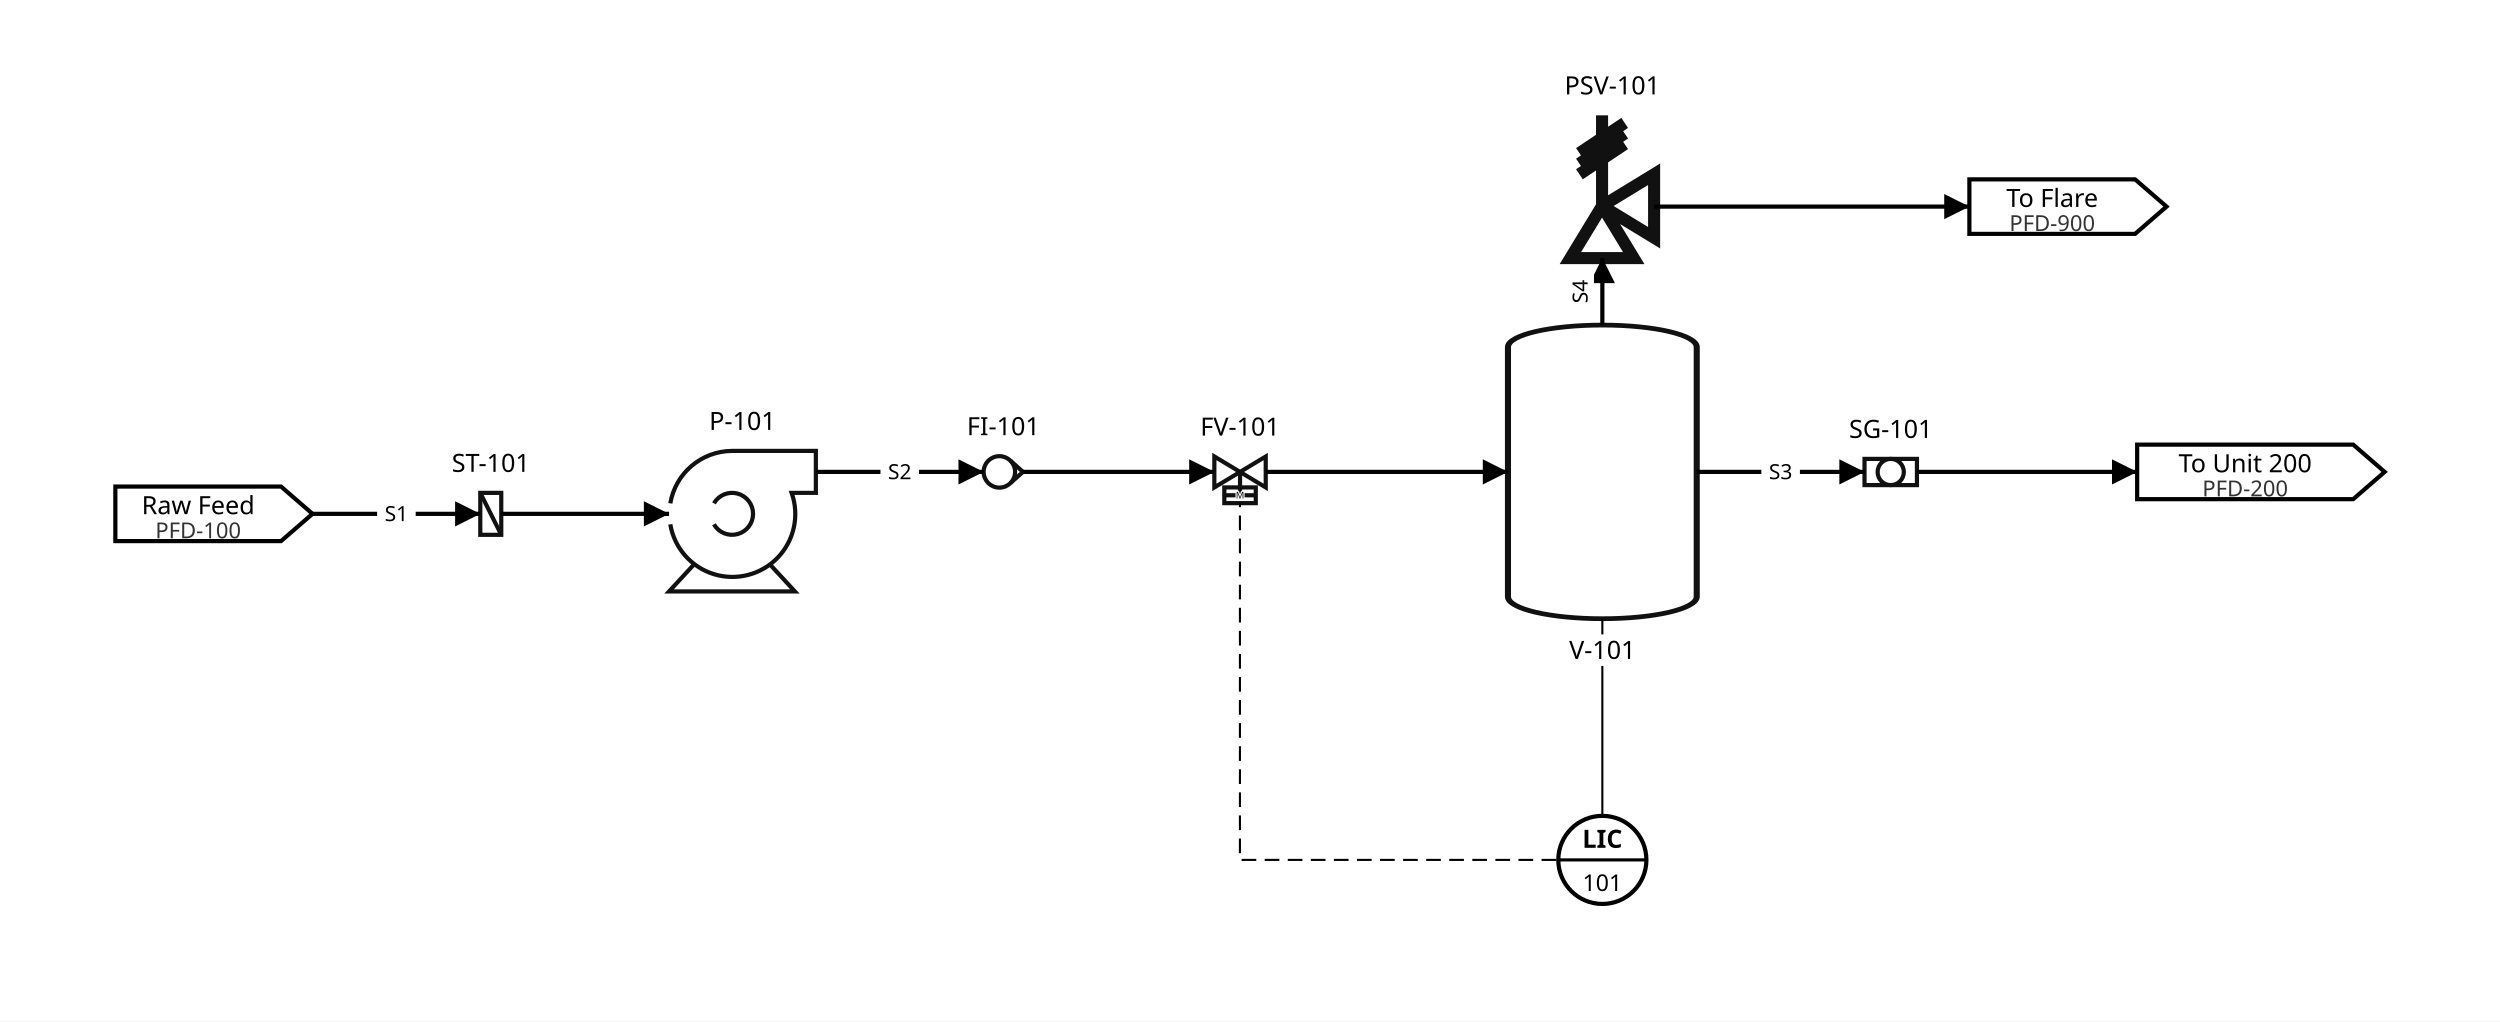
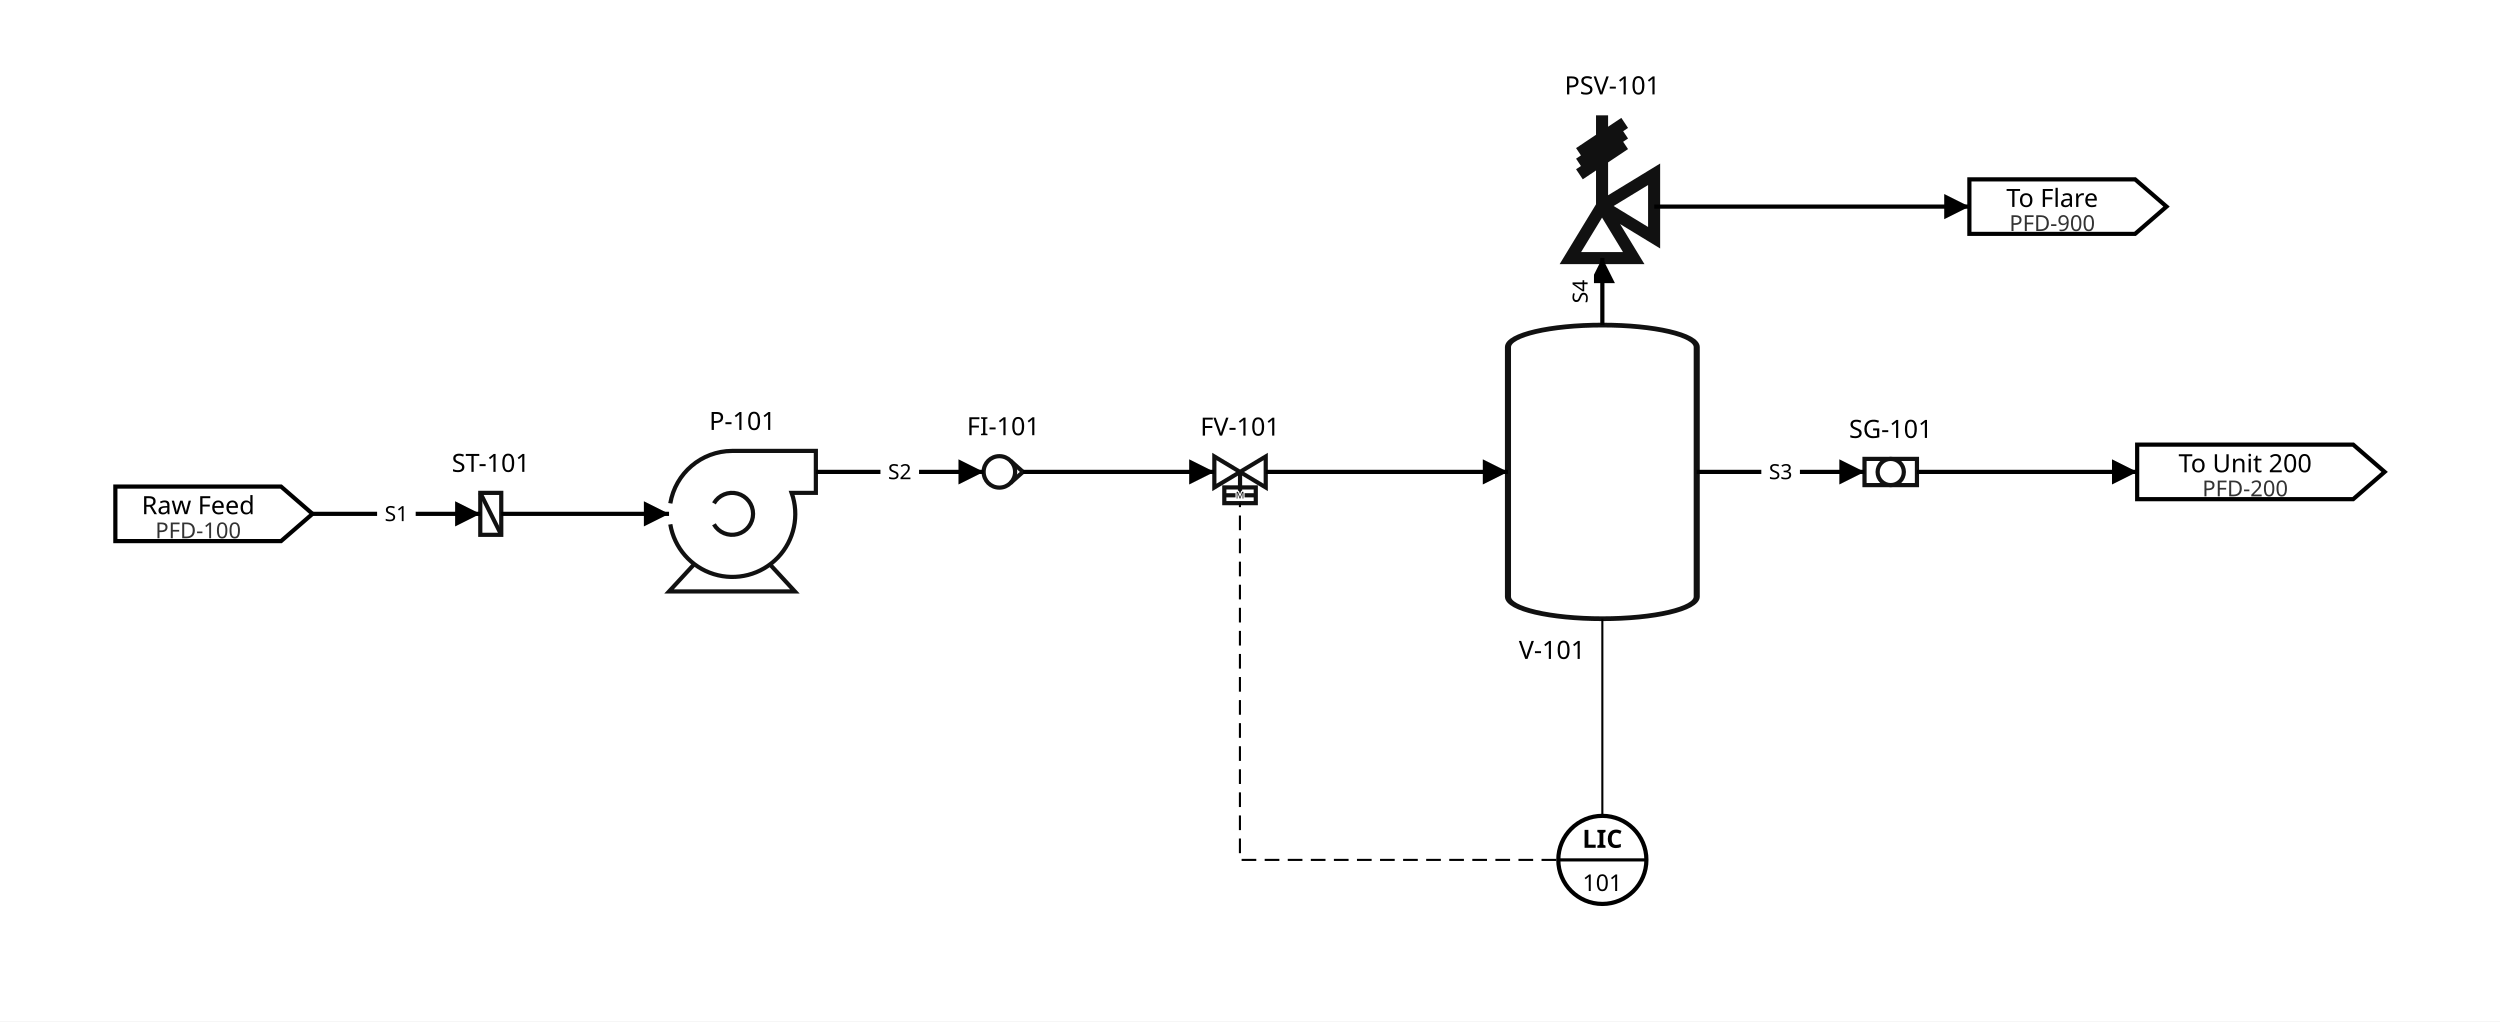
<svg xmlns="http://www.w3.org/2000/svg" width="1192" height="487" viewBox="-39.0 55.0 1192.0 487.0">
  <rect x="-39.0" y="55.0" width="1192.0" height="487.0" fill="white" />
  <defs>
    <marker id="arrow_black" viewBox="0 0 10 10" refX="10" refY="5" markerWidth="12" markerHeight="12" markerUnits="userSpaceOnUse" orient="auto-start-reverse">
      <path d="M 0 0 L 10 5 L 0 10 z" fill="black" />
    </marker>
    <symbol id="sym_fitting_rotameter" viewBox="0 0 18.8 15.0" overflow="visible">
      <g transform="scale(0.25)">
        <path d="M 51.5 9.0 L 75.0 30.0 L 51.5 51.0" fill="none" stroke="#111" stroke-width="8.0" />
        <ellipse cx="30.0" cy="30.0" rx="30.0" ry="30.0" fill="none" stroke="#111" stroke-width="8.0" />
      </g>
    </symbol>
    <symbol id="sym_fitting_sight_glass" viewBox="0 0 25.0 12.5" overflow="visible">
      <g transform="scale(0.25)">
        <rect x="0.0" y="0.0" width="100.0" height="50.0" fill="none" stroke="#111" stroke-width="8.0" />
        <ellipse cx="50.0" cy="25.0" rx="25.0" ry="25.0" fill="none" stroke="#111" stroke-width="8.0" />
      </g>
    </symbol>
    <symbol id="sym_fitting_strainer" viewBox="0 0 10.0 20.0" overflow="visible">
      <g transform="scale(0.25)">
        <rect x="0.0" y="0.0" width="40.0" height="80.0" fill="none" stroke="#111" stroke-width="8.0" />
        <path d="M 0.0 0.0 L 40.0 80.0" fill="none" stroke="#111" stroke-width="8.0" />
      </g>
    </symbol>
    <symbol id="sym_instrument_panel" viewBox="0 0 44.0 44.0" overflow="visible">
      <circle cx="22" cy="22" r="21" fill="white" stroke="black" stroke-width="2" />
      <line x1="1" y1="22" x2="43" y2="22" stroke="black" stroke-width="1.5" />
    </symbol>
    <symbol id="sym_pump" viewBox="0 0 70.0 67.0" overflow="visible">
      <path d="M 12.0 54.0 L 0.0 67.0 L 60.0 67.0 L 48.0 54.0" fill="none" stroke="#111" stroke-width="2.0" />
      <path d="M 0.6 25.0 A 30.0 30.0 0.0 0 1 30.0 0.0 L 70.0 0.0 L 70.0 20.0 L 58.45 20.0 A 30.0 30.0 0.0 0 1 51.859 50.83 A 30.0 30.0 0.0 0 1 21.341 58.742 A 30.0 30.0 0.0 0 1 0.6 35.0" fill="none" stroke="#111" stroke-width="2.0" />
      <path d="M 21.4 25.0 A 10.0 10.0 0.0 1 1 21.4 35.0" fill="none" stroke="#111" stroke-width="2.0" />
    </symbol>
    <symbol id="sym_valve_motor_ty" viewBox="0 0 24.5 22.2" overflow="visible">
      <g transform="scale(0.25)">
        <path d="M 0.0 89.0 L 0.0 30.0 L 98.0 89.0 L 98.0 30.0 Z" fill="none" stroke="#111" stroke-width="8.0" />
        <rect x="19.0" y="0.0" width="60.0" height="30.0" fill="none" stroke="#111" stroke-width="8.0" />
        <path d="M 49.0 15.0 L 49.0 59.0 M 19.0 15.0 L 79.0 15.0" fill="none" stroke="#111" stroke-width="8.0" />
        <g transform="translate(0, 30.2) scale(1, -1)">
          <text x="49.0" y="21.4" font-family="sans-serif" font-size="18.0" text-anchor="middle" fill="white" stroke="white" stroke-width="4.5" stroke-linejoin="round">M</text>
        </g>
        <g transform="translate(0, 30.2) scale(1, -1)">
          <text x="49.0" y="21.4" font-family="sans-serif" font-size="18.0" text-anchor="middle" fill="#111">M</text>
        </g>
      </g>
    </symbol>
    <symbol id="sym_valve_psv" viewBox="0 0 13.9 23.6" preserveAspectRatio="none" overflow="visible">
      <g transform="scale(0.25)">
        <path d="M 0.0 94.5 L 21.0 60.0 L 55.5 39.0 L 55.5 81.0 L 21.0 60.0 L 42.0 94.5 Z M 21.0 61.0 L 21.0 0.0 M 6.0 39.0 L 36.0 19.0 M 6.0 32.0 L 36.0 12.0 M 6.0 25.0 L 36.0 5.0" fill="none" stroke="#111" stroke-width="8.0" />
      </g>
    </symbol>
    <symbol id="sym_vessel" viewBox="0 0 62.0 100.0" preserveAspectRatio="none" overflow="visible">
      <g transform="scale(0.62, 0.5)">
        <path d="M 0.0 15.0 A 50.0 15.0 0.0 0 1 50.0 0.0 A 50.0 15.0 0.0 0 1 100.0 15.0 L 100.0 185.0 A 50.0 15.0 0.0 0 1 50.0 200.0 A 50.0 15.0 0.0 0 1 0.0 185.0 Z" fill="none" stroke="#111" stroke-width="3.226" />
      </g>
    </symbol>
  </defs>
  <g id="units">
    <polygon points="16.0,287.0 95.0,287.0 110.0,300.0 95.0,313.0 16.0,313.0" fill="transparent" stroke="black" stroke-width="2" />
    <text x="55.5" y="296.0" font-family="sans-serif" font-size="12" text-anchor="middle" dominant-baseline="middle">Raw Feed</text>
    <text x="55.5" y="308.0" font-family="sans-serif" font-size="10.5" text-anchor="middle" dominant-baseline="middle" fill="#333">PFD-100</text>
    <use href="#sym_fitting_strainer" x="190" y="290" width="10.0" height="20.0" />
    <use href="#sym_pump" x="280" y="270" width="70.0" height="67.0" />
    <use href="#sym_fitting_rotameter" x="430" y="272.5" width="18.8" height="15.0" />
    <use href="#sym_valve_motor_ty" x="540" y="272.7" width="24.5" height="22.2" transform="translate(0, 567.6) scale(1, -1)" />
    <use href="#sym_vessel" x="680" y="210" width="90" height="140" />
    <use href="#sym_valve_psv" x="709.75" y="110" width="40" height="68" />
    <polygon points="900.0,140.508 979.0,140.508 994.0,153.508 979.0,166.508 900.0,166.508" fill="transparent" stroke="black" stroke-width="2" />
    <text x="939.5" y="149.508" font-family="sans-serif" font-size="12" text-anchor="middle" dominant-baseline="middle">To Flare</text>
    <text x="939.5" y="161.508" font-family="sans-serif" font-size="10.5" text-anchor="middle" dominant-baseline="middle" fill="#333">PFD-900</text>
    <use href="#sym_fitting_sight_glass" x="850" y="273.8" width="25.0" height="12.5" />
    <polygon points="980.0,267.0 1083.0,267.0 1098.0,280.0 1083.0,293.0 980.0,293.0" fill="transparent" stroke="black" stroke-width="2" />
    <text x="1031.5" y="276.0" font-family="sans-serif" font-size="12" text-anchor="middle" dominant-baseline="middle">To Unit 200</text>
    <text x="1031.5" y="288.0" font-family="sans-serif" font-size="10.5" text-anchor="middle" dominant-baseline="middle" fill="#333">PFD-200</text>
  </g>
  <g id="streams">
    <path d="M 110.0,300.0 L 190.0,300.0" fill="none" stroke="black" stroke-width="2" marker-end="url(#arrow_black)" />
    <path d="M 200.0,300.0 L 280.0,300.0" fill="none" stroke="black" stroke-width="2" marker-end="url(#arrow_black)" />
    <path d="M 350.0,280.0 L 430.0,280.0" fill="none" stroke="black" stroke-width="2" marker-end="url(#arrow_black)" />
    <path d="M 448.8,280.0 L 540.0,280.0" fill="none" stroke="black" stroke-width="2" marker-end="url(#arrow_black)" />
    <path d="M 564.5,280.0 L 680.0,280.0" fill="none" stroke="black" stroke-width="2" marker-end="url(#arrow_black)" />
    <path d="M 770.0,280.0 L 850.0,280.0" fill="none" stroke="black" stroke-width="2" marker-end="url(#arrow_black)" />
    <path d="M 875.0,280.0 L 980.0,280.0" fill="none" stroke="black" stroke-width="2" marker-end="url(#arrow_black)" />
    <path d="M 725.0,210.0 L 725.0,178.0" fill="none" stroke="black" stroke-width="2" marker-end="url(#arrow_black)" />
    <path d="M 749.748,153.508 L 900.0,153.508" fill="none" stroke="black" stroke-width="2" marker-end="url(#arrow_black)" />
    <path d="M 703.0,465.0 L 552.2,465.0 L 552.2,294.9" fill="none" stroke="black" stroke-width="1" stroke-dasharray="7,4" />
    <rect x="140.8" y="293.5" width="18.4" height="13.0" fill="white" />
    <text x="150.0" y="300.0" font-family="sans-serif" font-size="10" text-anchor="middle" dominant-baseline="middle" fill="black">S1</text>
    <rect x="380.8" y="273.5" width="18.4" height="13.0" fill="white" />
    <text x="390.0" y="280.0" font-family="sans-serif" font-size="10" text-anchor="middle" dominant-baseline="middle" fill="black">S2</text>
    <rect x="800.8" y="273.5" width="18.4" height="13.0" fill="white" />
    <text x="810.0" y="280.0" font-family="sans-serif" font-size="10" text-anchor="middle" dominant-baseline="middle" fill="black">S3</text>
    <rect x="708.0" y="184.8" width="13.0" height="18.4" fill="white" />
    <text x="714.5" y="194.0" font-family="sans-serif" font-size="10" text-anchor="middle" dominant-baseline="middle" fill="black" transform="rotate(-90, 714.5, 194.0)">S4</text>
  </g>
  <g id="instrument_taps">
    <line x1="725" y1="350" x2="725" y2="465" stroke="black" stroke-width="1" />
  </g>
  <g id="instruments">
    <use href="#sym_instrument_panel" x="703" y="443" width="44.0" height="44.0" />
    <text x="725.0" y="455.0" font-family="sans-serif" font-size="12" font-weight="bold" text-anchor="middle" dominant-baseline="middle">LIC</text>
    <text x="725.0" y="476.0" font-family="sans-serif" font-size="11" text-anchor="middle" dominant-baseline="middle">101</text>
  </g>
  <g id="unit_labels">
    <rect x="171.2" y="268.0" width="47.6" height="15.0" fill="white" />
    <text x="195.0" y="280.0" font-family="sans-serif" font-size="12" text-anchor="middle" dominant-baseline="baseline">ST-101</text>
    <rect x="294.5" y="248.0" width="41.0" height="15.0" fill="white" />
    <text x="315.0" y="260.0" font-family="sans-serif" font-size="12" text-anchor="middle" dominant-baseline="baseline">P-101</text>
    <rect x="415.6" y="250.5" width="47.6" height="15.0" fill="white" />
    <text x="439.4" y="262.5" font-family="sans-serif" font-size="12" text-anchor="middle" dominant-baseline="baseline">FI-101</text>
    <rect x="528.5" y="250.7" width="47.6" height="15.0" fill="white" />
    <text x="552.25" y="262.7" font-family="sans-serif" font-size="12" text-anchor="middle" dominant-baseline="baseline">FV-101</text>
-     <rect x="704.5" y="357.5" width="41.0" height="15.0" fill="white" />
-     <text x="725.0" y="365.0" font-family="sans-serif" font-size="12" text-anchor="middle" dominant-baseline="middle">V-101</text>
+     <rect x="680.5" y="357.5" width="41.0" height="15.0" fill="white" />
+     <text x="701.0" y="365.0" font-family="sans-serif" font-size="12" text-anchor="middle" dominant-baseline="middle">V-101</text>
    <rect x="702.6" y="88.0" width="54.2" height="15.0" fill="white" />
    <text x="729.748" y="100" font-family="sans-serif" font-size="12" text-anchor="middle" dominant-baseline="baseline">PSV-101</text>
    <rect x="838.7" y="251.8" width="47.6" height="15.0" fill="white" />
    <text x="862.5" y="263.8" font-family="sans-serif" font-size="12" text-anchor="middle" dominant-baseline="baseline">SG-101</text>
  </g>
</svg>
